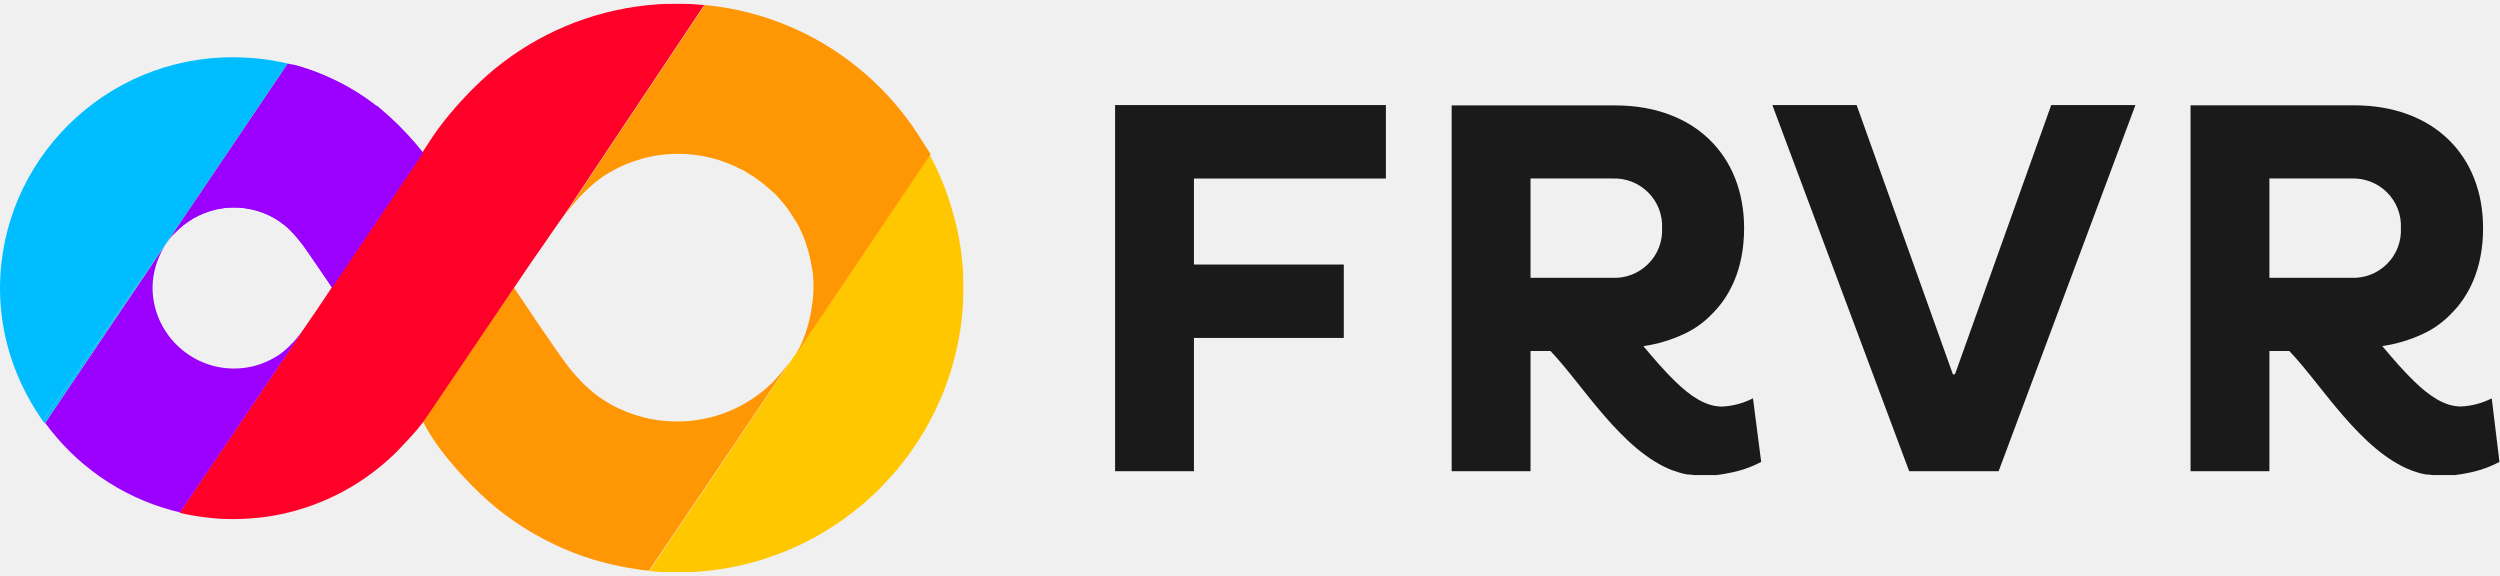
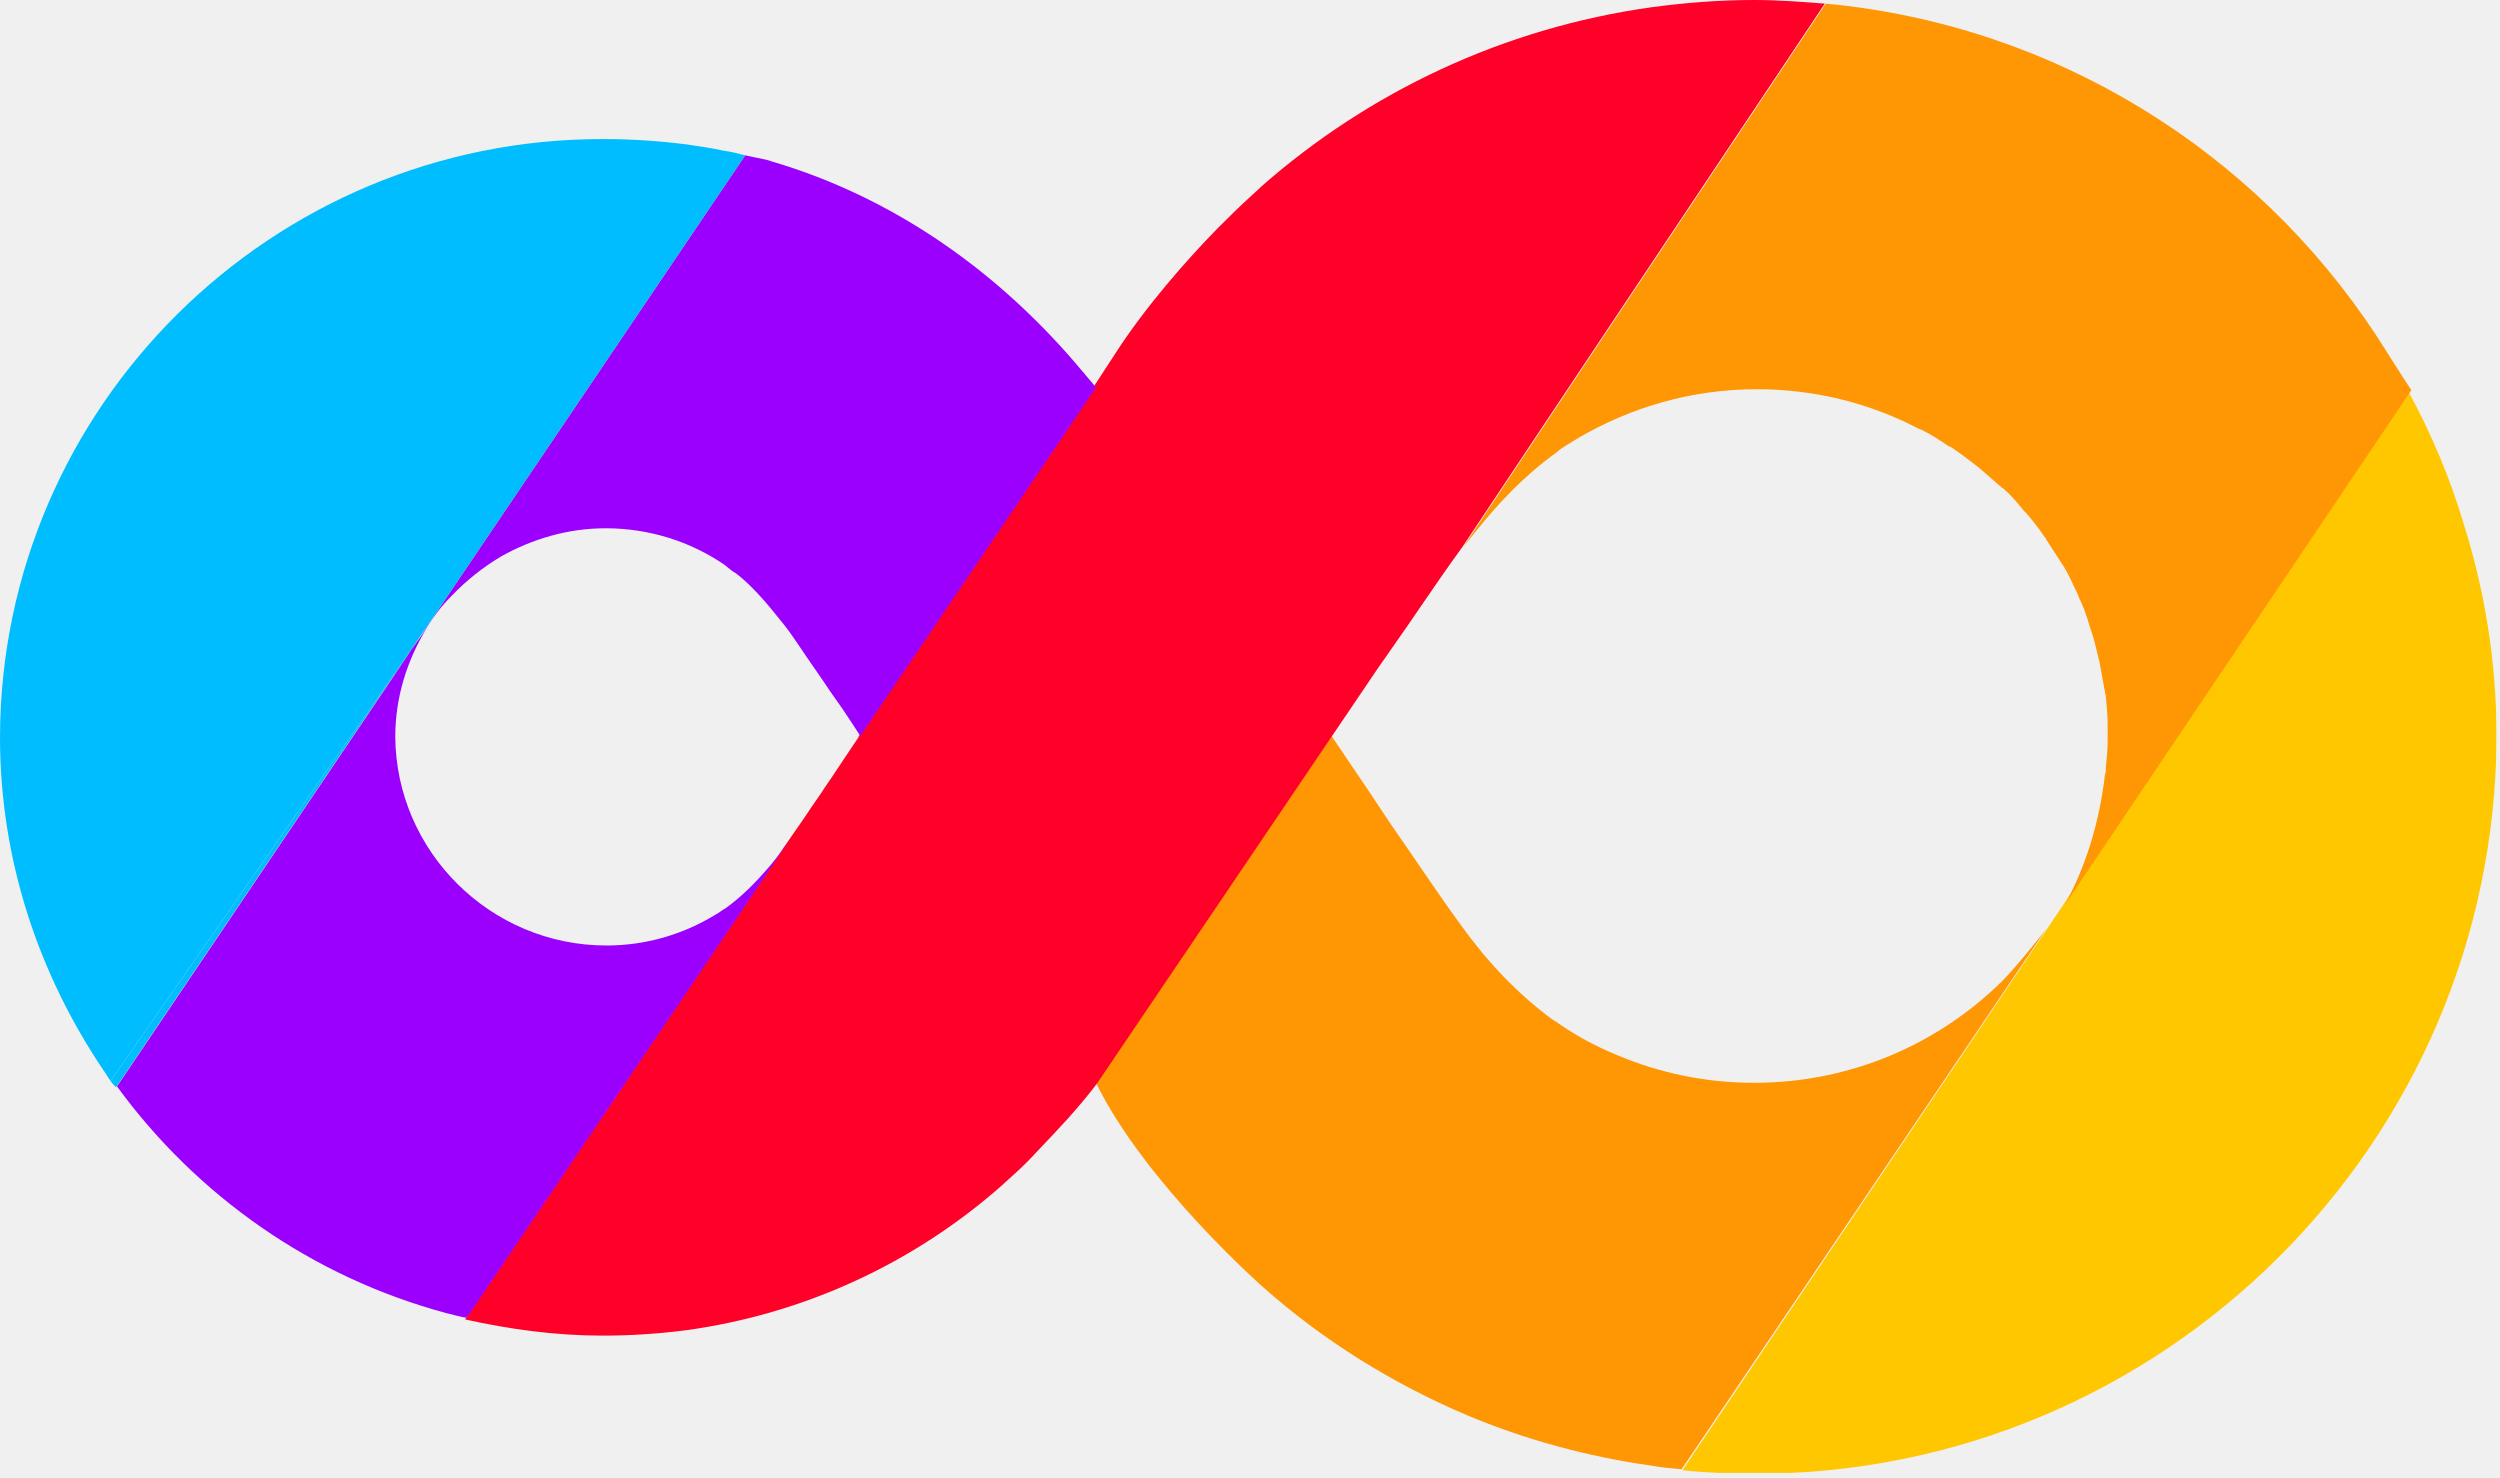
- <svg xmlns="http://www.w3.org/2000/svg" fill="none" viewBox="0 0 925 213">
-   <path d="m156.65 56.58-33.754 50.19v-0.341l-1.543-2.273c-1.315-1.874-2.601-3.777-3.887-5.68l-1.4-2.073c-1.515-2.244-2.858-4.09-4.144-5.936-1.955-2.739-4.25-5.22-6.831-7.385l-1.4-1.079c-4.662-3.187-10.134-5-15.787-5.231-5.653-0.231-11.257 1.129-16.166 3.924-2.685 1.52-5.122 3.436-7.231 5.681l43.9-62.488c11.301 2.964 21.873 8.193 31.066 15.366v-0.17l4.058 3.522 0.515 0.455c4.563 4.159 8.779 8.681 12.604 13.52z" fill="#9B00FF" />
-   <path d="m921.94 147.39c-3.547 1.81-7.447 2.837-11.431 3.011-5.918 0-11.605-3.835-17.149-9.203-3.947-3.778-8.031-8.521-11.92-13.151 5.156-0.745 10.175-2.237 14.889-4.431 4.042-1.842 7.679-4.446 10.722-7.669 6.028-5.993 11.688-16.048 11.688-31.528 0-27.068-18.494-45.446-47.674-45.446h-60.561v135.37h29.179v-44.48h7.348c12.004 12.469 26.294 36.925 45.299 44.225l1.455 0.482 0.689 0.227 1.288 0.37 1.855 0.398h0.914l1.404 0.198h0.825 2.118 5.544l1.598-0.227 0.915-0.142 2.002-0.369c4.142-0.765 8.141-2.154 11.862-4.119l-2.859-23.518zm-82.257-44.594v-36.754h30.152c2.46-0.118 4.92 0.277 7.216 1.159 2.297 0.882 4.384 2.232 6.123 3.962 1.745 1.73 3.101 3.804 3.989 6.087 0.888 2.283 1.283 4.724 1.167 7.169 0.116 2.445-0.279 4.887-1.167 7.17-0.888 2.283-2.244 4.356-3.989 6.087-1.739 1.73-3.826 3.079-6.123 3.962-2.296 0.881-4.756 1.276-7.216 1.158h-30.152z" fill="#1A1A1A" />
-   <path d="m412.58 38.97v135.37h29.181v-49.309h55.445v-27.153h-55.445v-31.812h71.022v-27.182h-100.2v0.085z" fill="#1A1A1A" />
-   <path d="m758.95 38.885-35.612 99.612h-0.767l-35.613-99.612h-31.15l0.026 0.085h-0.026l50.586 135.37h33.095l50.586-135.37h-0.027l0.027-0.085h-31.125z" fill="#1A1A1A" />
-   <path d="m648.52 147.42c-3.548 1.811-7.448 2.838-11.432 3.011-5.917 0-11.63-3.834-17.149-9.203-3.942-3.777-8.004-8.521-11.888-13.151 5.15-0.75 10.17-2.243 14.889-4.43 4.026-1.849 7.658-4.453 10.69-7.669 6.028-5.994 11.689-16.048 11.689-31.529 0-27.068-18.49-45.446-47.674-45.446h-60.53v135.34h29.179v-44.48h7.374c11.973 12.469 26.263 36.925 45.273 44.225h0.141l1.43 0.482 0.683 0.227 1.288 0.37 1.855 0.398h0.92l1.398 0.198h0.83 2.145 5.513l1.629-0.227 0.915-0.142 1.97-0.369c4.184-0.75 8.226-2.139 11.978-4.119l-3.032-23.518-0.084 0.028zm-82.226-44.622v-36.754h30.179c2.459-0.113 4.914 0.284 7.21 1.168 2.297 0.884 4.378 2.233 6.123 3.963 1.74 1.729 3.096 3.801 3.984 6.082 0.888 2.281 1.293 4.721 1.177 7.164 0.116 2.445-0.278 4.887-1.166 7.17-0.889 2.283-2.245 4.356-3.99 6.087-1.739 1.73-3.826 3.079-6.122 3.962-2.297 0.881-4.757 1.276-7.216 1.158h-30.179z" fill="#1A1A1A" />
-   <mask id="a" x="0" y="1" width="357" height="211" style="mask-type:luminance" maskUnits="userSpaceOnUse">
-     <path d="M356.51 1.335H0V211.665H356.51V1.335Z" fill="#fff" />
+ <svg xmlns="http://www.w3.org/2000/svg" fill="none" viewBox="0 0 357 211">
+   <mask id="a" x="0" y="0" width="357" height="211" style="mask-type:luminance" maskUnits="userSpaceOnUse">
+     <path d="M356.51 0H0V210.329H356.51V0Z" fill="#fff" />
  </mask>
  <g mask="url(#a)">
-     <path d="m292.17 134.03s-4.012 5.158-6.343 7.48c-9.061 8.898-21.489 14.443-35.34 14.443-6.991 0-13.592-1.418-19.677-3.998-3.106-1.289-5.955-2.837-8.673-4.771-0.13 0-0.13-0.129-0.259-0.129-5.308-3.869-9.579-8.511-13.204-13.541-2.071-2.837-4.013-5.673-5.955-8.511-0.647-0.903-1.294-1.934-1.941-2.837-1.813-2.579-3.625-5.287-5.308-7.866l-3.237-4.772c-0.647-1.031-1.423-2.063-2.071-3.095l-33.657 49.52c6.99 14.314 23.819 29.144 23.819 29.144 8.544 7.609 18.512 13.799 29.127 18.312 8.285 3.482 17.217 5.932 26.408 7.222 1.424 0.258 2.848 0.387 4.272 0.516l52.039-77.117z" fill="#FF9603" />
-     <path d="m356.51 106.56c-0.258 58.03-47.638 105.23-105.89 105.23-3.495 0-6.861-0.128-10.356-0.515l103.69-153.98c3.236 5.932 5.955 12.38 7.896 18.956 2.978 9.414 4.66 19.73 4.66 30.306z" fill="#FFC700" />
-     <path d="m122.72 106.44-0.259 0.259 33.658-50.165-33.399 49.906z" fill="#9B00FF" />
-     <path d="m208.8 79.483 20.971-31.465 30.81-46.167c-3.366-0.258-6.602-0.516-10.098-0.516-4.918 0-9.838 0.387-14.627 1.032-21.23 2.966-40.39 12.122-55.665 25.534 0 0-0.647 0.645-1.812 1.677-1.553 1.419-2.977 2.837-4.531 4.385-4.401 4.513-10.226 11.09-14.628 17.925l-3.107 4.772-33.657 50.164-3.107 4.643c-0.647 1.031-1.424 2.063-2.071 3.095l-1.424 2.063c-1.165 1.805-2.589 3.74-3.884 5.674l-45.567 67.445c6.343 1.418 12.945 2.321 19.677 2.321 3.883 0 7.897-0.258 11.909-0.774 16.829-2.321 32.493-9.543 45.179-20.762 0 0 0.518-0.515 1.554-1.418 1.294-1.161 2.459-2.321 3.624-3.611 2.46-2.579 5.566-5.803 8.285-9.414l40.13-59.32 4.142-5.932c0.648-0.902 1.295-1.934 1.942-2.837 1.942-2.837 3.884-5.674 5.955-8.511z" fill="#FF0029" />
-     <path d="m111.85 122.56c-0.647 0.903-1.295 1.677-1.813 2.321-2.2 2.58-4.142 4.514-6.472 6.19-0.518 0.258-0.906 0.645-1.424 0.903-4.66 2.837-9.968 4.385-15.534 4.385-16.57 0-30.033-13.412-30.162-29.789 0-5.674 1.683-10.962 4.53-15.604l-11.003 15.733 10.227-14.701-43.496 64.478c11.392 15.604 27.832 27.21 46.991 32.368 0.518 0.129 1.035 0.258 1.554 0.387 0.518 0.129 0.906 0.258 1.424 0.258l45.567-67.445c-0.259 0.258-0.388 0.387-0.388 0.516z" fill="#9B00FF" />
-     <path d="m154.44 54.208c-11.651-13.928-26.667-24.631-44.143-29.789-0.648-0.258-1.424-0.387-2.071-0.516-0.648-0.129-1.166-0.258-1.813-0.387l-46.344 68.605 0.777-1.032c1.035-1.676 2.201-3.224 3.625-4.643 2.071-2.192 4.53-4.127 7.12-5.674 4.401-2.45 9.45-3.998 14.887-3.998 6.085 0 12.039 1.806 17.087 5.287l0.13 0.129c0.517 0.386 0.906 0.773 1.424 1.032 2.33 1.805 4.401 4.255 6.861 7.351 1.424 1.805 2.589 3.74 4.142 5.932l1.424 2.063c1.165 1.806 2.46 3.482 3.625 5.287 0.129 0.13 0.129 0.258 0.259 0.387l1.424 2.192 33.657-49.777c-0.777-0.903-1.424-1.677-2.071-2.45z" fill="#9B00FF" />
-     <path d="m339.29 49.179c-17.217-26.178-45.696-44.232-78.577-47.327l-30.81 46.167-20.97 31.466c0.517-0.645 1.035-1.29 1.553-1.935 3.365-4.255 7.119-8.253 11.78-11.606 0 0 0.129 0 0.129-0.129 0 0 0.13 0 0.13-0.129 0.906-0.645 1.812-1.161 2.848-1.805 7.508-4.385 16.181-6.964 25.501-6.964 8.415 0 16.311 2.063 23.173 5.674 0.129 0 0.258 0.129 0.388 0.129 1.295 0.645 2.459 1.419 3.624 2.192 0.13 0.129 0.26 0.129 0.518 0.258 1.165 0.773 2.201 1.548 3.366 2.45 0.13 0.129 0.388 0.258 0.518 0.387 1.035 0.903 2.071 1.806 3.107 2.708 0.129 0.129 0.259 0.258 0.517 0.387 1.036 0.903 1.942 1.935 2.848 3.095 0.13 0.129 0.26 0.258 0.389 0.387 0.906 1.032 1.812 2.192 2.589 3.353 0.13 0.129 0.259 0.258 0.259 0.386 0.777 1.161 1.554 2.45 2.33 3.611 0.13 0.129 0.13 0.258 0.259 0.387 0.777 1.29 1.294 2.579 1.942 3.868 0 0.129 0.129 0.258 0.129 0.387 0.647 1.29 1.165 2.708 1.554 4.127 0 0.129 0.129 0.258 0.129 0.387 0.518 1.419 0.777 2.708 1.165 4.255 0 0.129 0.129 0.387 0.129 0.516 0.26 1.419 0.518 2.837 0.777 4.256 0 0.258 0.13 0.387 0.13 0.645 0.129 1.418 0.259 2.708 0.259 4.126v0.774 0.516 0.387 0.516c0 1.289-0.13 2.579-0.259 3.868 0 0.387 0 0.774-0.13 1.032-0.777 6.705-2.718 13.153-5.825 18.698l49.58-73.634c-1.812-2.708-3.366-5.287-5.049-7.866z" fill="#FF9603" />
-     <path d="m60.066 92.121 46.343-68.605c-1.035-0.258-1.941-0.516-2.977-0.645-1.812-0.387-3.495-0.645-5.307-0.903-4.013-0.516-8.026-0.774-11.91-0.774-47.379-0.129-86.085 38.172-86.215 85.37 0 17.667 5.566 33.915 14.758 47.585 0.388 0.515 0.647 1.031 1.036 1.547" fill="#00BDFF" />
-     <path d="m15.792 155.7c0.259 0.387 0.518 0.645 0.777 0.903l43.496-64.479" fill="#00BDFF" />
+     <path d="m292.17 132.7s-4.012 5.158-6.343 7.479c-9.061 8.898-21.489 14.444-35.34 14.444-6.991 0-13.592-1.419-19.677-3.998-3.106-1.29-5.955-2.837-8.673-4.771-0.13 0-0.13-0.129-0.259-0.129-5.308-3.869-9.579-8.512-13.204-13.541-2.071-2.837-4.013-5.674-5.955-8.511-0.647-0.903-1.294-1.935-1.941-2.837-1.813-2.579-3.625-5.288-5.308-7.867l-3.237-4.771c-0.647-1.032-1.423-2.063-2.071-3.095l-33.657 49.52c6.99 14.314 23.819 29.144 23.819 29.144 8.544 7.608 18.512 13.798 29.127 18.312 8.285 3.482 17.217 5.932 26.408 7.221 1.424 0.258 2.848 0.387 4.272 0.516l52.039-77.116z" fill="#FF9603" />
+     <path d="m356.51 105.23c-0.258 58.031-47.638 105.23-105.89 105.23-3.495 0-6.861-0.129-10.356-0.516l103.69-153.97c3.236 5.932 5.955 12.38 7.896 18.956 2.978 9.414 4.66 19.73 4.66 30.305z" fill="#FFC700" />
+     <path d="m122.72 105.1-0.259 0.258 33.658-50.164-33.399 49.906z" fill="#9B00FF" />
+     <path d="m208.8 78.148 20.971-31.465 30.81-46.167c-3.366-0.258-6.602-0.516-10.098-0.516-4.918 0-9.838 0.387-14.627 1.032-21.23 2.966-40.39 12.122-55.665 25.533 0 0-0.647 0.645-1.812 1.677-1.553 1.419-2.977 2.837-4.531 4.385-4.401 4.513-10.226 11.09-14.628 17.925l-3.107 4.772-33.657 50.164-3.107 4.642c-0.647 1.032-1.424 2.064-2.071 3.095l-1.424 2.064c-1.165 1.805-2.589 3.739-3.884 5.674l-45.567 67.445c6.343 1.418 12.945 2.321 19.677 2.321 3.883 0 7.897-0.258 11.909-0.774 16.829-2.321 32.493-9.543 45.179-20.762 0 0 0.518-0.516 1.554-1.419 1.294-1.16 2.459-2.321 3.624-3.611 2.46-2.579 5.566-5.803 8.285-9.413l40.13-59.321 4.142-5.932c0.648-0.902 1.295-1.934 1.942-2.837 1.942-2.837 3.884-5.674 5.955-8.511z" fill="#FF0029" />
+     <path d="m111.85 121.22c-0.647 0.902-1.295 1.676-1.813 2.321-2.2 2.579-4.142 4.514-6.472 6.19-0.518 0.258-0.906 0.645-1.424 0.903-4.66 2.837-9.968 4.384-15.534 4.384-16.57 0-30.033-13.411-30.162-29.789 0-5.674 1.683-10.961 4.53-15.604l-11.003 15.732 10.227-14.701-43.496 64.479c11.392 15.603 27.832 27.209 46.991 32.368 0.518 0.129 1.035 0.258 1.554 0.387 0.518 0.129 0.906 0.257 1.424 0.257l45.567-67.444c-0.259 0.258-0.388 0.387-0.388 0.516z" fill="#9B00FF" />
+     <path d="m154.44 52.872c-11.651-13.928-26.667-24.631-44.143-29.789-0.648-0.258-1.424-0.387-2.071-0.516-0.648-0.129-1.166-0.258-1.813-0.387l-46.344 68.605 0.777-1.032c1.035-1.676 2.201-3.224 3.625-4.643 2.071-2.192 4.53-4.127 7.12-5.674 4.401-2.45 9.45-3.998 14.887-3.998 6.085 0 12.039 1.806 17.087 5.287l0.13 0.129c0.517 0.387 0.906 0.773 1.424 1.032 2.33 1.805 4.401 4.255 6.861 7.351 1.424 1.805 2.589 3.74 4.142 5.932l1.424 2.063c1.165 1.806 2.46 3.482 3.625 5.287 0.129 0.129 0.129 0.258 0.259 0.387l1.424 2.192 33.657-49.777c-0.777-0.903-1.424-1.677-2.071-2.45z" fill="#9B00FF" />
+     <path d="m339.29 47.843c-17.217-26.178-45.696-44.232-78.577-47.327l-30.81 46.167-20.97 31.466c0.517-0.645 1.035-1.29 1.553-1.935 3.365-4.255 7.119-8.253 11.78-11.606 0 0 0.129 0 0.129-0.129 0 0 0.13 0 0.13-0.129 0.906-0.645 1.812-1.161 2.848-1.805 7.508-4.385 16.181-6.964 25.501-6.964 8.415 0 16.311 2.063 23.173 5.674 0.129 0 0.258 0.129 0.388 0.129 1.295 0.645 2.459 1.419 3.624 2.192 0.13 0.129 0.26 0.129 0.518 0.258 1.165 0.773 2.201 1.548 3.366 2.45 0.13 0.129 0.388 0.258 0.518 0.387 1.035 0.903 2.071 1.806 3.107 2.708 0.129 0.129 0.259 0.258 0.517 0.387 1.036 0.903 1.942 1.935 2.848 3.095 0.13 0.129 0.26 0.258 0.389 0.387 0.906 1.032 1.812 2.192 2.589 3.353 0.13 0.129 0.259 0.258 0.259 0.387 0.777 1.161 1.554 2.45 2.33 3.611 0.13 0.129 0.13 0.258 0.259 0.387 0.777 1.29 1.294 2.579 1.942 3.869 0 0.129 0.129 0.258 0.129 0.387 0.647 1.29 1.165 2.708 1.554 4.127 0 0.129 0.129 0.258 0.129 0.387 0.518 1.419 0.777 2.708 1.165 4.255 0 0.129 0.129 0.387 0.129 0.516 0.26 1.419 0.518 2.837 0.777 4.255 0 0.258 0.13 0.387 0.13 0.645 0.129 1.418 0.259 2.708 0.259 4.126v0.774 0.516 0.387 0.516c0 1.289-0.13 2.579-0.259 3.869 0 0.387 0 0.774-0.13 1.031-0.777 6.706-2.718 13.154-5.825 18.699l49.58-73.635c-1.812-2.708-3.366-5.287-5.049-7.866z" fill="#FF9603" />
+     <path d="m60.066 90.786 46.343-68.605c-1.035-0.258-1.941-0.516-2.977-0.645-1.812-0.387-3.495-0.645-5.307-0.903-4.013-0.516-8.026-0.774-11.91-0.774-47.379-0.129-86.085 38.172-86.215 85.37 0 17.667 5.566 33.916 14.758 47.585 0.388 0.516 0.647 1.032 1.036 1.548" fill="#00BDFF" />
+     <path d="m15.792 154.36c0.259 0.387 0.518 0.644 0.777 0.902l43.496-64.478" fill="#00BDFF" />
  </g>
</svg>
